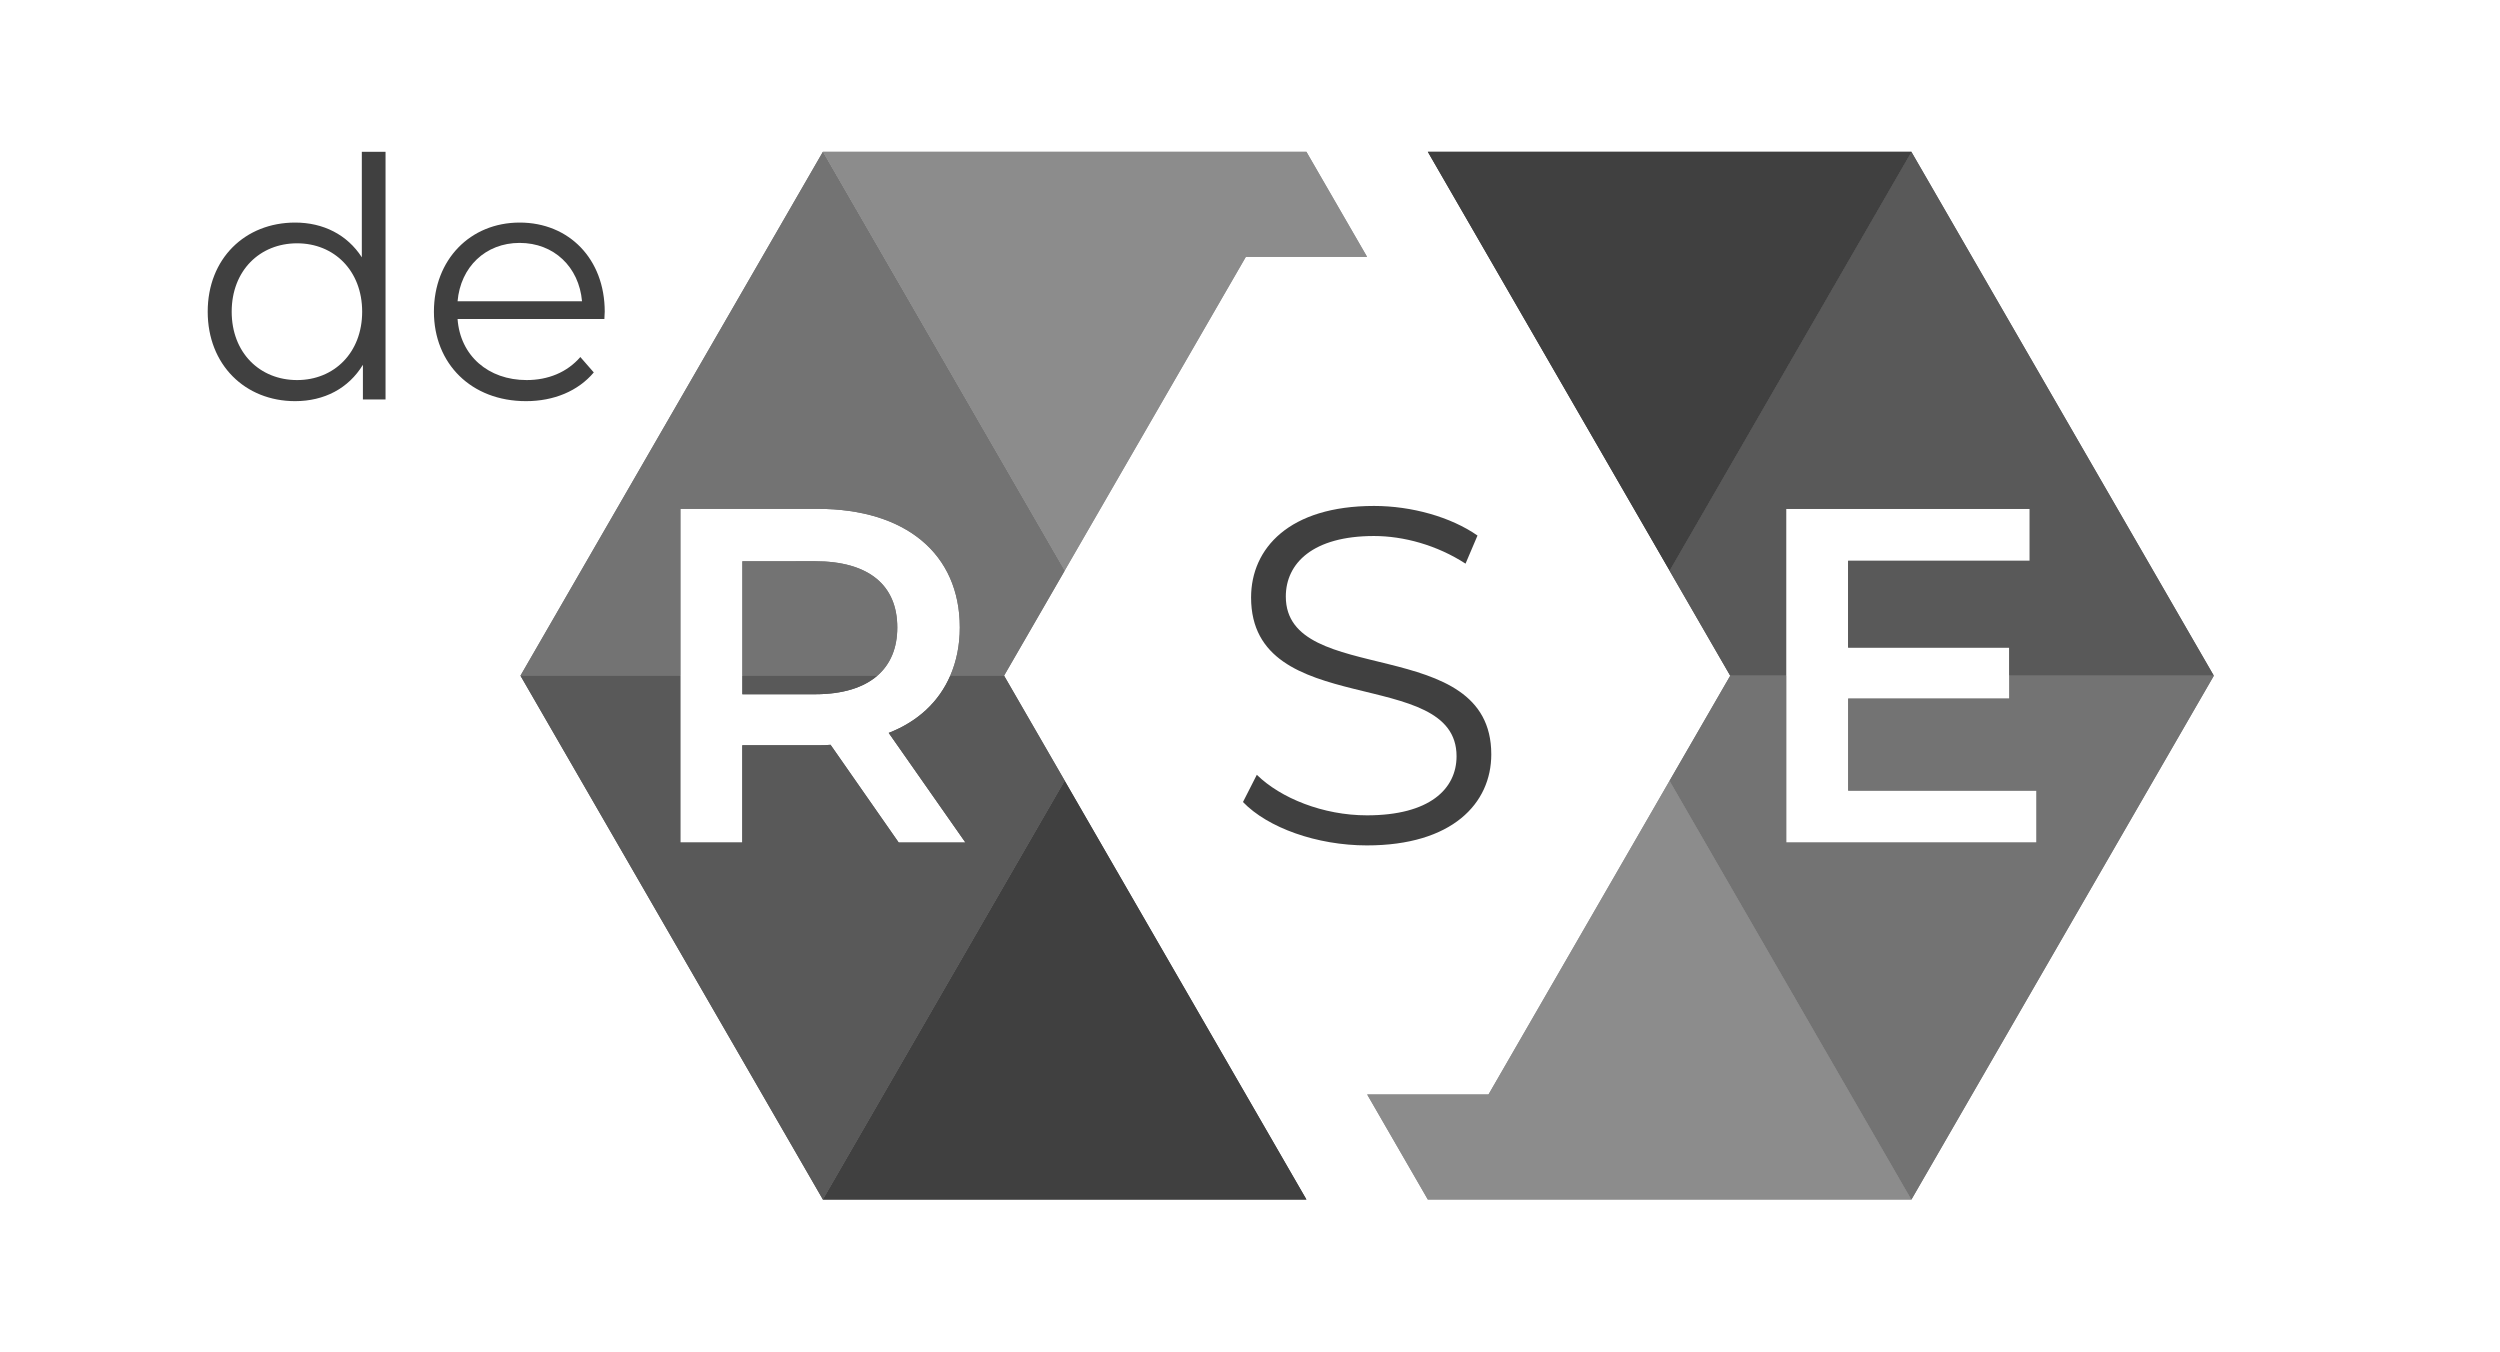
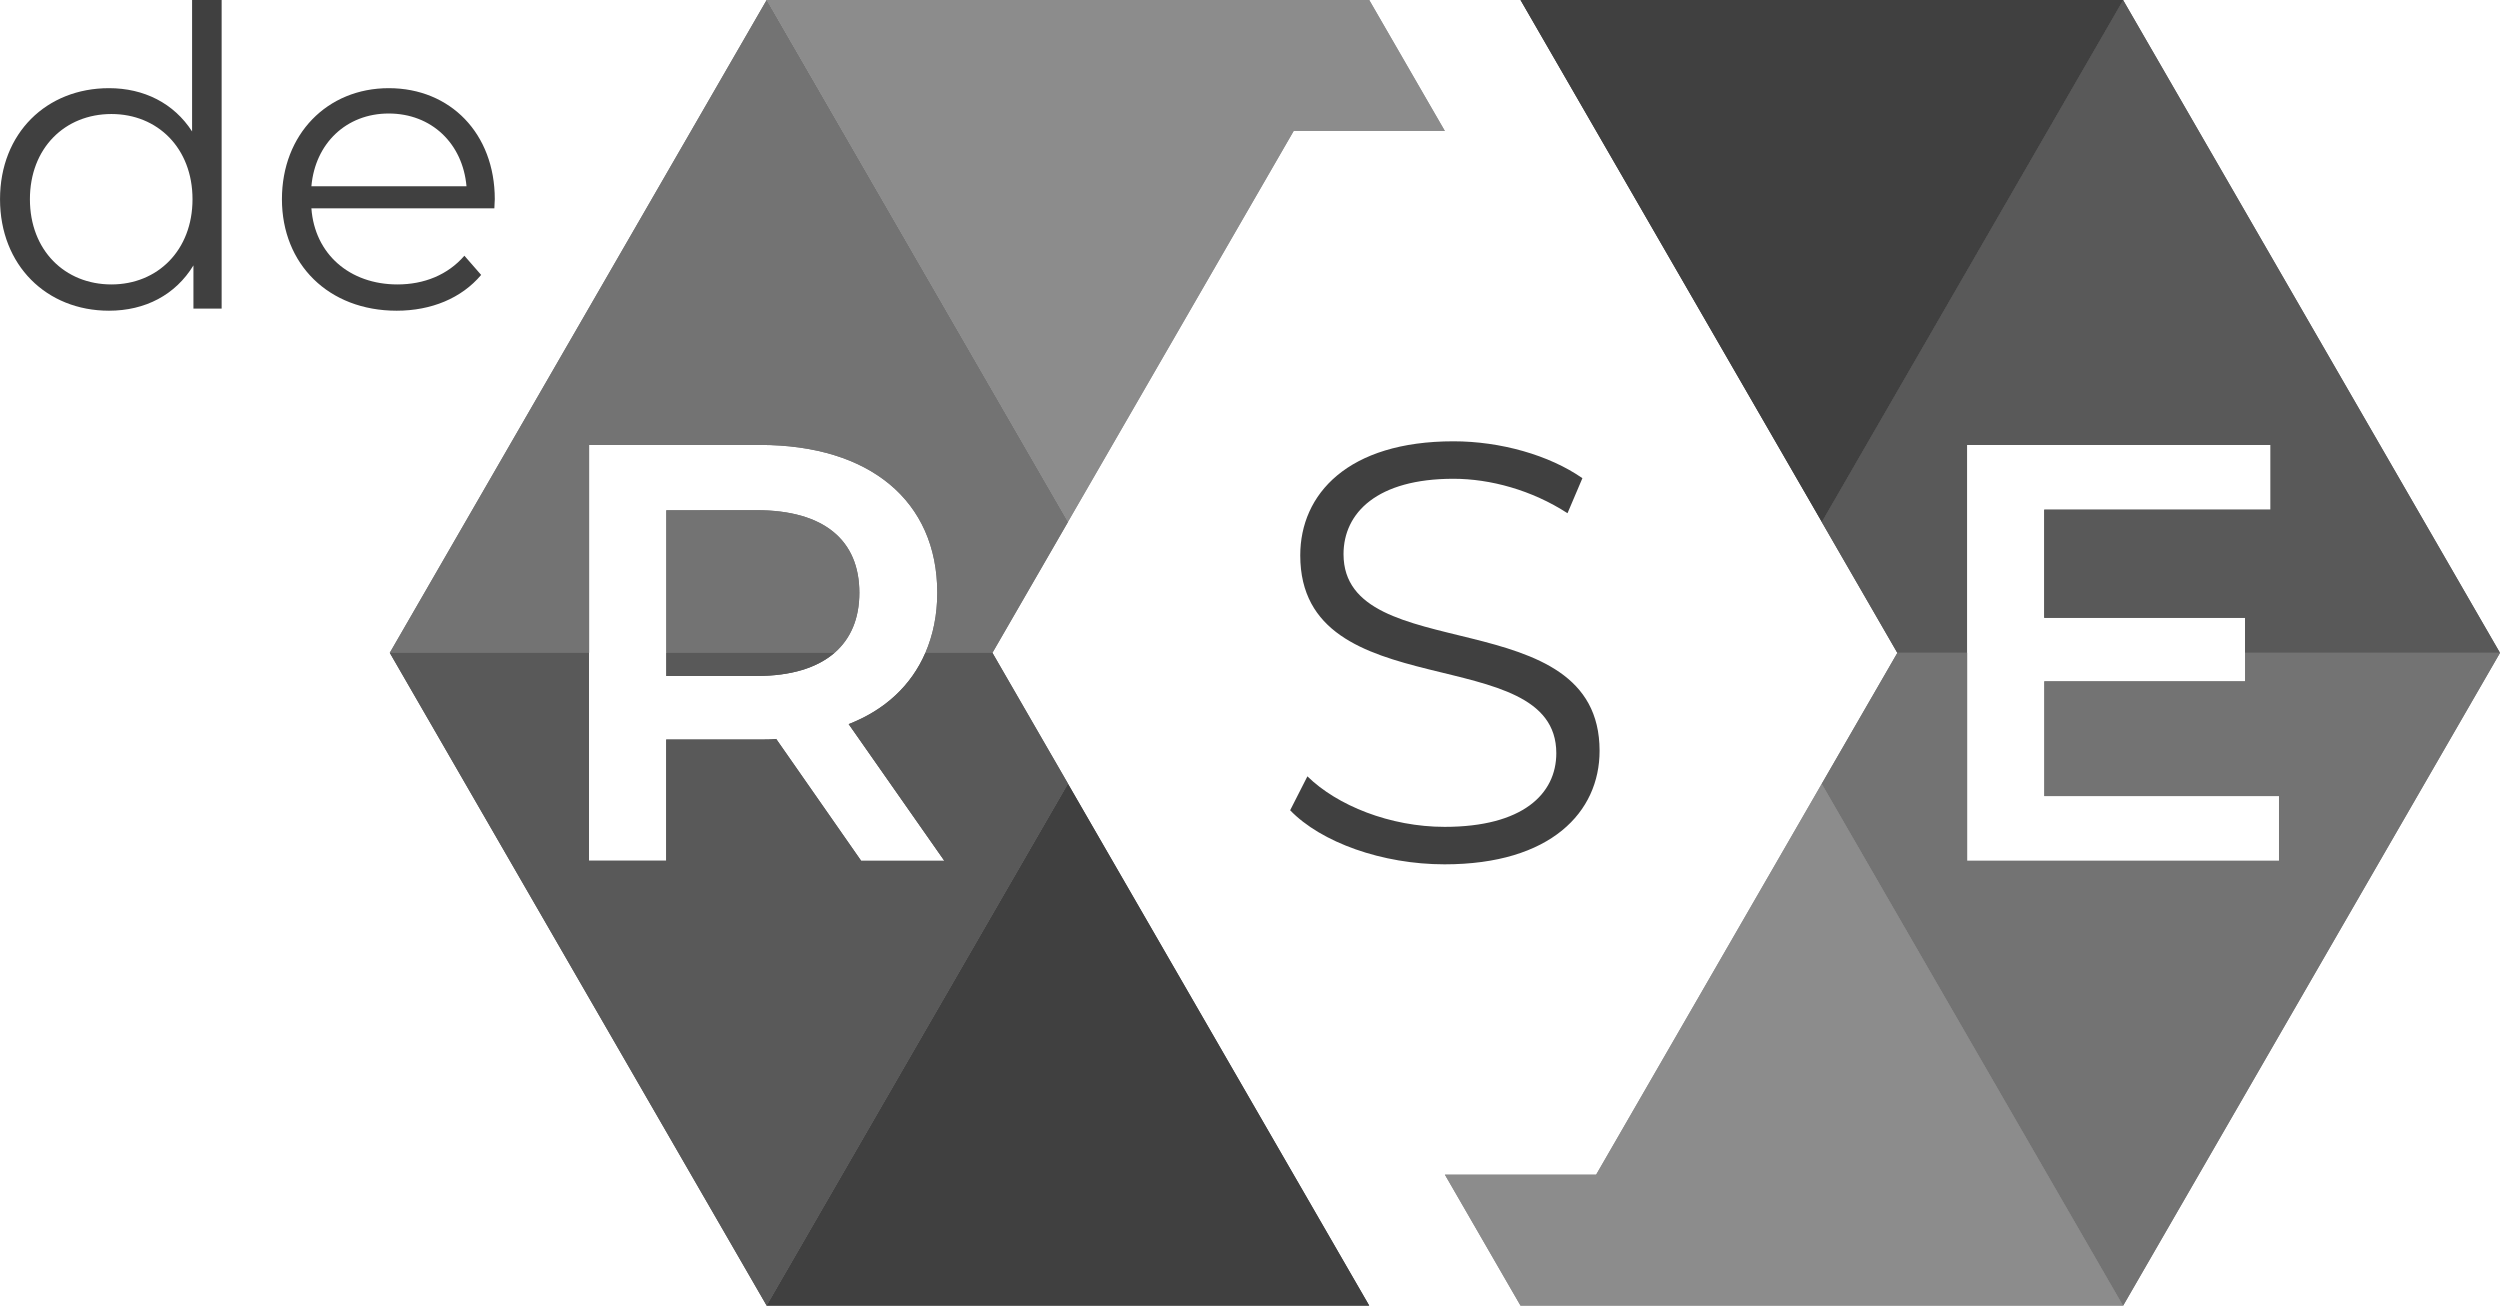
- <svg xmlns="http://www.w3.org/2000/svg" width="37mm" height="20mm" viewBox="0 0 37 20" version="1.1" id="svg4769">
+ <svg xmlns="http://www.w3.org/2000/svg" width="29.691mm" height="15.506mm" viewBox="0 0 29.691 15.506" version="1.1" id="svg4769">
  <defs id="defs4763" />
-   <g id="layer1" style="display:inline">
+   <g id="layer1" style="display:inline" transform="translate(-3.07371,-2.24689)">
    <g id="g4534">
      <path style="opacity:1;fill:#8c8c8c;fill-opacity:1;fill-rule:nonzero;stroke:none;stroke-width:0.265;stroke-linecap:butt;stroke-linejoin:round;stroke-miterlimit:4;stroke-dasharray:none;stroke-dashoffset:0;stroke-opacity:0.941;paint-order:stroke markers fill" d="m 24.71,11.555 -2.68,4.643 h -1.796 l 0.898,1.555 h 5.29e-4 7.157 z" id="path4669" />
      <path style="opacity:1;fill:#737373;fill-opacity:1;fill-rule:nonzero;stroke:none;stroke-width:0.265;stroke-linecap:butt;stroke-linejoin:round;stroke-miterlimit:4;stroke-dasharray:none;stroke-dashoffset:0;stroke-opacity:0.941;paint-order:stroke markers fill" d="M 12.179,2.247 7.703,10 h 2.367 v -2.469 h 2.032 c 1.298,0 2.103,0.663 2.103,1.756 0,0.264 -0.05,0.502 -0.141,0.713 h 0.796 l 0.898,-1.555 z m -1.192,6.06 v 1.693 h 1.998 c 0.194,-0.169 0.295,-0.41 0.295,-0.713 0,-0.621 -0.416,-0.981 -1.221,-0.981 z" id="path4663" />
      <path style="opacity:1;fill:#404040;fill-opacity:1;fill-rule:nonzero;stroke:none;stroke-width:0.265;stroke-linecap:butt;stroke-linejoin:round;stroke-miterlimit:4;stroke-dasharray:none;stroke-dashoffset:0;stroke-opacity:0.941;paint-order:stroke markers fill" d="m 15.757,11.555 -3.579,6.198 h 7.157 z" id="path4665" />
      <path style="opacity:1;fill:#8c8c8c;fill-opacity:1;fill-rule:nonzero;stroke:none;stroke-width:0.265;stroke-linecap:butt;stroke-linejoin:round;stroke-miterlimit:4;stroke-dasharray:none;stroke-dashoffset:0;stroke-opacity:0.941;paint-order:stroke markers fill" d="m 12.179,2.247 3.578,6.198 2.681,-4.643 h 1.795 l -0.898,-1.555 z" id="path4671" />
      <path style="opacity:1;fill:#595959;fill-opacity:1;fill-rule:nonzero;stroke:none;stroke-width:0.265;stroke-linecap:butt;stroke-linejoin:round;stroke-miterlimit:4;stroke-dasharray:none;stroke-dashoffset:0;stroke-opacity:0.941;paint-order:stroke markers fill" d="m 7.703,10 4.476,7.753 3.579,-6.198 -0.898,-1.555 h -0.796 c -0.167,0.386 -0.477,0.678 -0.911,0.847 l 1.136,1.623 H 13.301 L 12.292,11.023 c -0.064,0.007 -0.127,0.007 -0.191,0.007 h -1.115 v 1.439 H 10.069 V 10 Z m 3.284,0 v 0.275 h 1.072 c 0.413,0 0.721,-0.098 0.926,-0.275 z" id="path4673" />
      <path style="opacity:1;fill:#595959;fill-opacity:1;fill-rule:nonzero;stroke:none;stroke-width:0.265;stroke-linecap:butt;stroke-linejoin:round;stroke-miterlimit:4;stroke-dasharray:none;stroke-dashoffset:0;stroke-opacity:0.941;paint-order:stroke markers fill" d="m 28.288,2.247 -3.579,6.198 0.898,1.555 h 0.828 v -2.469 h 3.605 v 0.769 h -2.688 v 1.284 h 2.385 v 0.416 h 3.027 z" id="path4667" />
      <path style="opacity:1;fill:#737373;fill-opacity:1;fill-rule:nonzero;stroke:none;stroke-width:0.265;stroke-linecap:butt;stroke-linejoin:round;stroke-miterlimit:4;stroke-dasharray:none;stroke-dashoffset:0;stroke-opacity:0.941;paint-order:stroke markers fill" d="m 25.608,10 -0.898,1.555 3.579,6.198 4.476,-7.753 h -3.027 v 0.339 h -2.385 v 1.362 h 2.787 v 0.769 H 26.436 V 10 Z" id="path4675" />
      <path style="opacity:1;fill:#404040;fill-opacity:1;fill-rule:nonzero;stroke:none;stroke-width:0.265;stroke-linecap:butt;stroke-linejoin:round;stroke-miterlimit:4;stroke-dasharray:none;stroke-dashoffset:0;stroke-opacity:0.941;paint-order:stroke markers fill" d="m 21.132,2.247 3.578,6.198 3.579,-6.198 z" id="path4677" />
      <g id="text5362" style="font-style:normal;font-variant:normal;font-weight:normal;font-stretch:normal;font-size:7.056px;line-height:125%;font-family:Montserrat;-inkscape-font-specification:Montserrat;text-align:start;letter-spacing:0px;word-spacing:0px;writing-mode:lr-tb;text-anchor:start;fill:#404040;fill-opacity:1;stroke:none;stroke-width:0.265px;stroke-linecap:butt;stroke-linejoin:miter;stroke-opacity:1" aria-label="S">
        <path id="path5169" style="font-style:normal;font-variant:normal;font-weight:normal;font-stretch:normal;font-family:Montserrat;-inkscape-font-specification:Montserrat;fill:#404040;fill-opacity:1;stroke-width:0.265px" d="m 20.23,12.512 c 1.263,0 1.841,-0.621 1.841,-1.348 0,-1.799 -3.041,-0.981 -3.041,-2.335 0,-0.494 0.402,-0.896 1.305,-0.896 0.437,0 0.931,0.134 1.355,0.409 L 21.867,7.926 C 21.472,7.651 20.893,7.488 20.336,7.488 c -1.256,0 -1.82,0.628 -1.82,1.355 0,1.827 3.041,0.995 3.041,2.349 0,0.487 -0.402,0.875 -1.326,0.875 -0.649,0 -1.277,-0.254 -1.63,-0.6 L 18.396,11.87 c 0.367,0.381 1.094,0.642 1.834,0.642 z" />
      </g>
      <path id="path4574" d="m 24.71,11.555 -2.68,4.643 h -1.796 l 0.898,1.555 h 5.29e-4 7.157 z" style="opacity:1;fill:#8c8c8c;fill-opacity:1;fill-rule:nonzero;stroke:none;stroke-width:0.265;stroke-linecap:butt;stroke-linejoin:round;stroke-miterlimit:4;stroke-dasharray:none;stroke-dashoffset:0;stroke-opacity:0.941;paint-order:stroke markers fill" />
      <path id="path4576" d="M 12.179,2.247 7.703,10 h 2.367 v -2.469 h 2.032 c 1.298,0 2.103,0.663 2.103,1.756 0,0.264 -0.05,0.502 -0.141,0.713 h 0.796 l 0.898,-1.555 z m -1.192,6.06 v 1.693 h 1.998 c 0.194,-0.169 0.295,-0.41 0.295,-0.713 0,-0.621 -0.416,-0.981 -1.221,-0.981 z" style="opacity:1;fill:#737373;fill-opacity:1;fill-rule:nonzero;stroke:none;stroke-width:0.265;stroke-linecap:butt;stroke-linejoin:round;stroke-miterlimit:4;stroke-dasharray:none;stroke-dashoffset:0;stroke-opacity:0.941;paint-order:stroke markers fill" />
      <path id="path4578" d="m 15.757,11.555 -3.579,6.198 h 7.157 z" style="opacity:1;fill:#404040;fill-opacity:1;fill-rule:nonzero;stroke:none;stroke-width:0.265;stroke-linecap:butt;stroke-linejoin:round;stroke-miterlimit:4;stroke-dasharray:none;stroke-dashoffset:0;stroke-opacity:0.941;paint-order:stroke markers fill" />
      <path id="path4580" d="m 12.179,2.247 3.578,6.198 2.681,-4.643 h 1.795 l -0.898,-1.555 z" style="opacity:1;fill:#8c8c8c;fill-opacity:1;fill-rule:nonzero;stroke:none;stroke-width:0.265;stroke-linecap:butt;stroke-linejoin:round;stroke-miterlimit:4;stroke-dasharray:none;stroke-dashoffset:0;stroke-opacity:0.941;paint-order:stroke markers fill" />
      <path id="path4582" d="m 7.703,10 4.476,7.753 3.579,-6.198 -0.898,-1.555 h -0.796 c -0.167,0.386 -0.477,0.678 -0.911,0.847 l 1.136,1.623 H 13.301 L 12.292,11.023 c -0.064,0.007 -0.127,0.007 -0.191,0.007 h -1.115 v 1.439 H 10.069 V 10 Z m 3.284,0 v 0.275 h 1.072 c 0.413,0 0.721,-0.098 0.926,-0.275 z" style="opacity:1;fill:#595959;fill-opacity:1;fill-rule:nonzero;stroke:none;stroke-width:0.265;stroke-linecap:butt;stroke-linejoin:round;stroke-miterlimit:4;stroke-dasharray:none;stroke-dashoffset:0;stroke-opacity:0.941;paint-order:stroke markers fill" />
      <path id="path4584" d="m 28.288,2.247 -3.579,6.198 0.898,1.555 h 0.828 v -2.469 h 3.605 v 0.769 h -2.688 v 1.284 h 2.385 v 0.416 h 3.027 z" style="opacity:1;fill:#595959;fill-opacity:1;fill-rule:nonzero;stroke:none;stroke-width:0.265;stroke-linecap:butt;stroke-linejoin:round;stroke-miterlimit:4;stroke-dasharray:none;stroke-dashoffset:0;stroke-opacity:0.941;paint-order:stroke markers fill" />
      <path id="path4586" d="m 25.608,10 -0.898,1.555 3.579,6.198 4.476,-7.753 h -3.027 v 0.339 h -2.385 v 1.362 h 2.787 v 0.769 H 26.436 V 10 Z" style="opacity:1;fill:#737373;fill-opacity:1;fill-rule:nonzero;stroke:none;stroke-width:0.265;stroke-linecap:butt;stroke-linejoin:round;stroke-miterlimit:4;stroke-dasharray:none;stroke-dashoffset:0;stroke-opacity:0.941;paint-order:stroke markers fill" />
      <path id="path4588" d="m 21.132,2.247 3.578,6.198 3.579,-6.198 z" style="opacity:1;fill:#404040;fill-opacity:1;fill-rule:nonzero;stroke:none;stroke-width:0.265;stroke-linecap:butt;stroke-linejoin:round;stroke-miterlimit:4;stroke-dasharray:none;stroke-dashoffset:0;stroke-opacity:0.941;paint-order:stroke markers fill" />
    </g>
  </g>
-   <g id="layer4" style="display:inline">
+   <g id="layer4" style="display:inline" transform="translate(-3.07371,-2.24689)">
    <g aria-label="de" style="font-style:normal;font-variant:normal;font-weight:normal;font-stretch:normal;font-size:7.056px;line-height:125%;font-family:Montserrat;-inkscape-font-specification:Montserrat;text-align:start;letter-spacing:0px;word-spacing:0px;writing-mode:lr-tb;text-anchor:start;display:inline;fill:#404040;fill-opacity:1;stroke:none;stroke-width:0.265px;stroke-linecap:butt;stroke-linejoin:miter;stroke-opacity:1" id="text5346">
      <path d="m 5.355,2.247 v 1.561 C 5.138,3.472 4.783,3.294 4.368,3.294 c -0.741,0 -1.294,0.533 -1.294,1.319 0,0.785 0.553,1.324 1.294,1.324 0.43,0 0.79,-0.188 1.003,-0.538 V 5.912 H 5.706 V 2.247 Z M 4.397,5.625 c -0.553,0 -0.968,-0.405 -0.968,-1.012 0,-0.607 0.415,-1.012 0.968,-1.012 0.548,0 0.963,0.405 0.963,1.012 0,0.607 -0.415,1.012 -0.963,1.012 z" style="font-style:normal;font-variant:normal;font-weight:normal;font-stretch:normal;font-size:4.939px;font-family:Montserrat;-inkscape-font-specification:Montserrat;fill:#404040;fill-opacity:1;stroke-width:0.265px" id="path5172" />
      <path d="m 8.95,4.613 c 0,-0.78 -0.528,-1.319 -1.259,-1.319 -0.731,0 -1.269,0.548 -1.269,1.319 0,0.77 0.553,1.324 1.363,1.324 0.41,0 0.77,-0.148 1.003,-0.425 L 8.589,5.284 C 8.392,5.512 8.11,5.625 7.794,5.625 c -0.568,0 -0.983,-0.361 -1.022,-0.904 h 2.173 c 0,-0.04 0.005,-0.079 0.005,-0.109 z M 7.69,3.595 c 0.509,0 0.879,0.356 0.924,0.864 H 6.772 C 6.816,3.951 7.186,3.595 7.69,3.595 Z" style="font-style:normal;font-variant:normal;font-weight:normal;font-stretch:normal;font-size:4.939px;font-family:Montserrat;-inkscape-font-specification:Montserrat;fill:#404040;fill-opacity:1;stroke-width:0.265px" id="path5174" />
    </g>
  </g>
-   <g id="layer3" style="display:none">
+   <g id="layer3" style="display:none" transform="translate(-3.07371,-2.24689)">
    <text xml:space="preserve" style="font-style:normal;font-variant:normal;font-weight:normal;font-stretch:normal;font-size:7.056px;line-height:125%;font-family:Montserrat;-inkscape-font-specification:Montserrat;text-align:end;letter-spacing:0px;word-spacing:0px;writing-mode:lr-tb;text-anchor:end;fill:#00ff00;fill-opacity:1;stroke:none;stroke-width:0.265px;stroke-linecap:butt;stroke-linejoin:miter;stroke-opacity:1" x="9.174" y="5.912" id="text4645">
      <tspan id="tspan4643" x="9.174" y="5.912" style="font-size:4.939px;fill:#00ff00;stroke-width:0.265px">de</tspan>
    </text>
  </g>
-   <g id="layer2" style="display:none">
+   <g id="layer2" style="display:none" transform="translate(-3.07371,-2.24689)">
    <path style="opacity:1;fill:#404040;fill-opacity:1;fill-rule:nonzero;stroke:#ff0000;stroke-width:0.265;stroke-linecap:butt;stroke-linejoin:round;stroke-miterlimit:4;stroke-dasharray:none;stroke-dashoffset:0;stroke-opacity:0.941;paint-order:stroke markers fill" d="M 7.703,10 V 2.173" id="path5228" />
    <path style="opacity:1;fill:#404040;fill-opacity:1;fill-rule:nonzero;stroke:#ff0000;stroke-width:0.265;stroke-linecap:butt;stroke-linejoin:round;stroke-miterlimit:4;stroke-dasharray:none;stroke-dashoffset:0;stroke-opacity:0.941;paint-order:stroke markers fill" d="M 12.179,2.247 H 1.378" id="path5230" />
  </g>
</svg>
